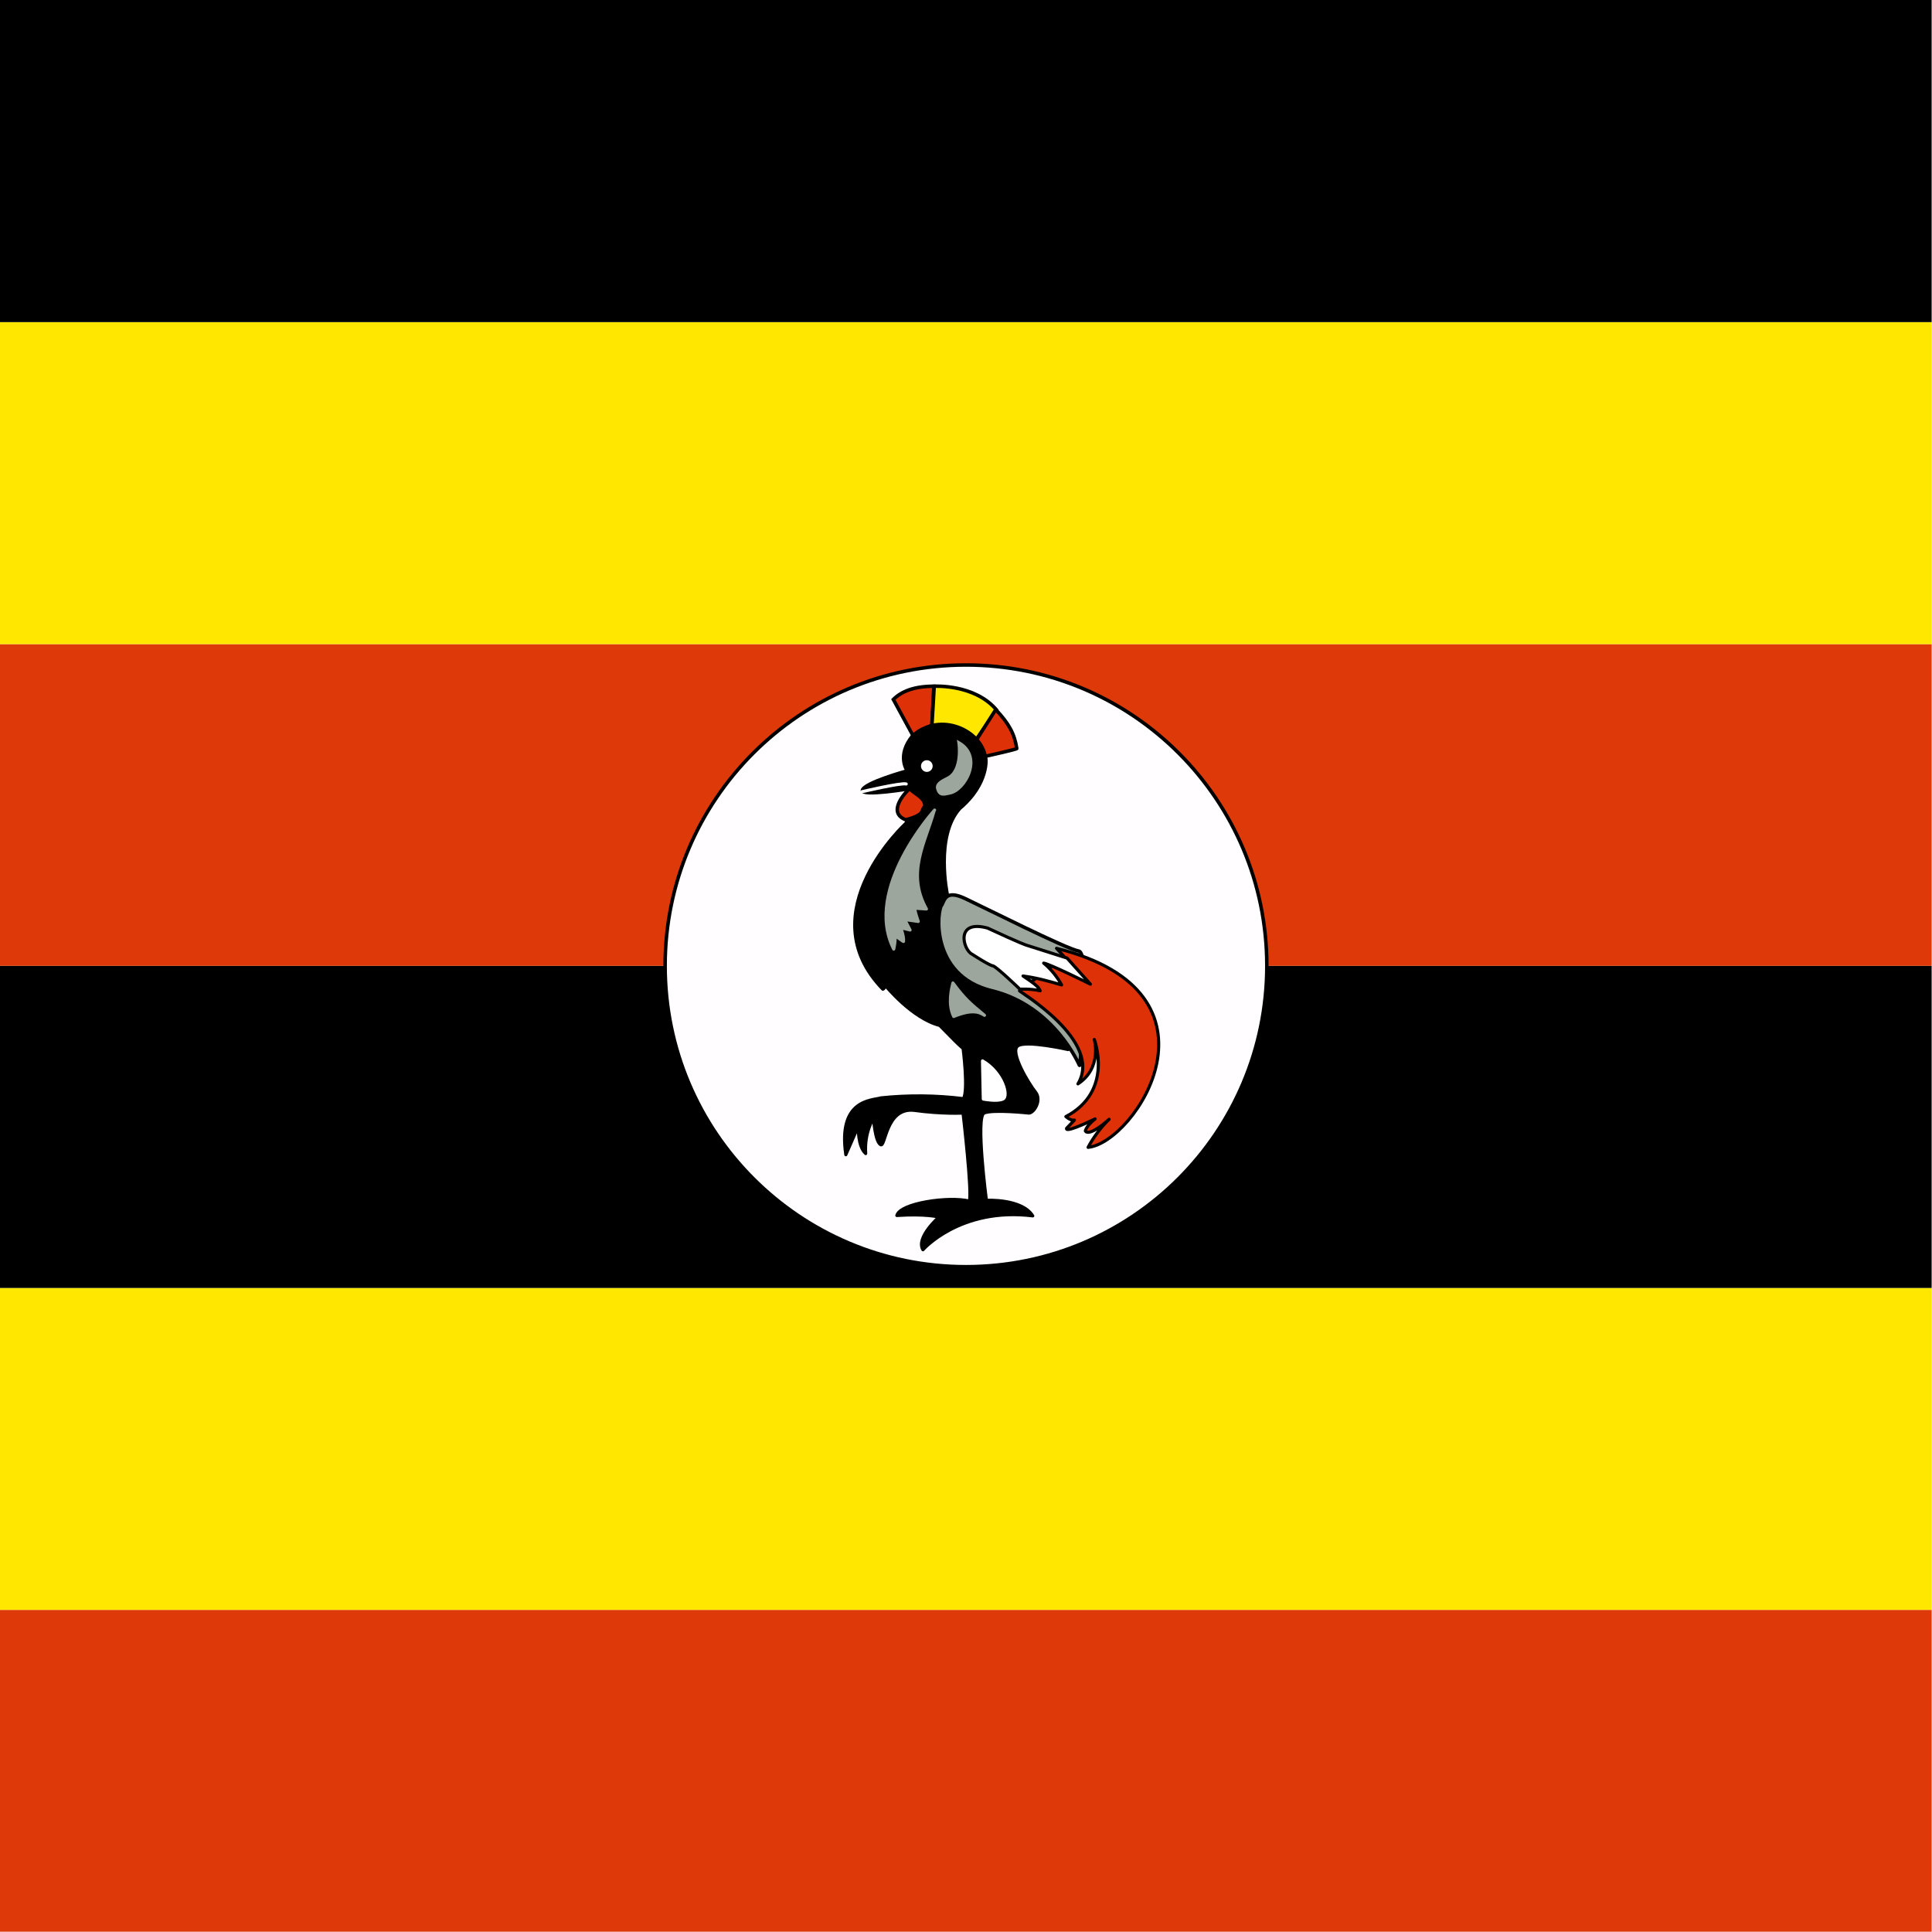
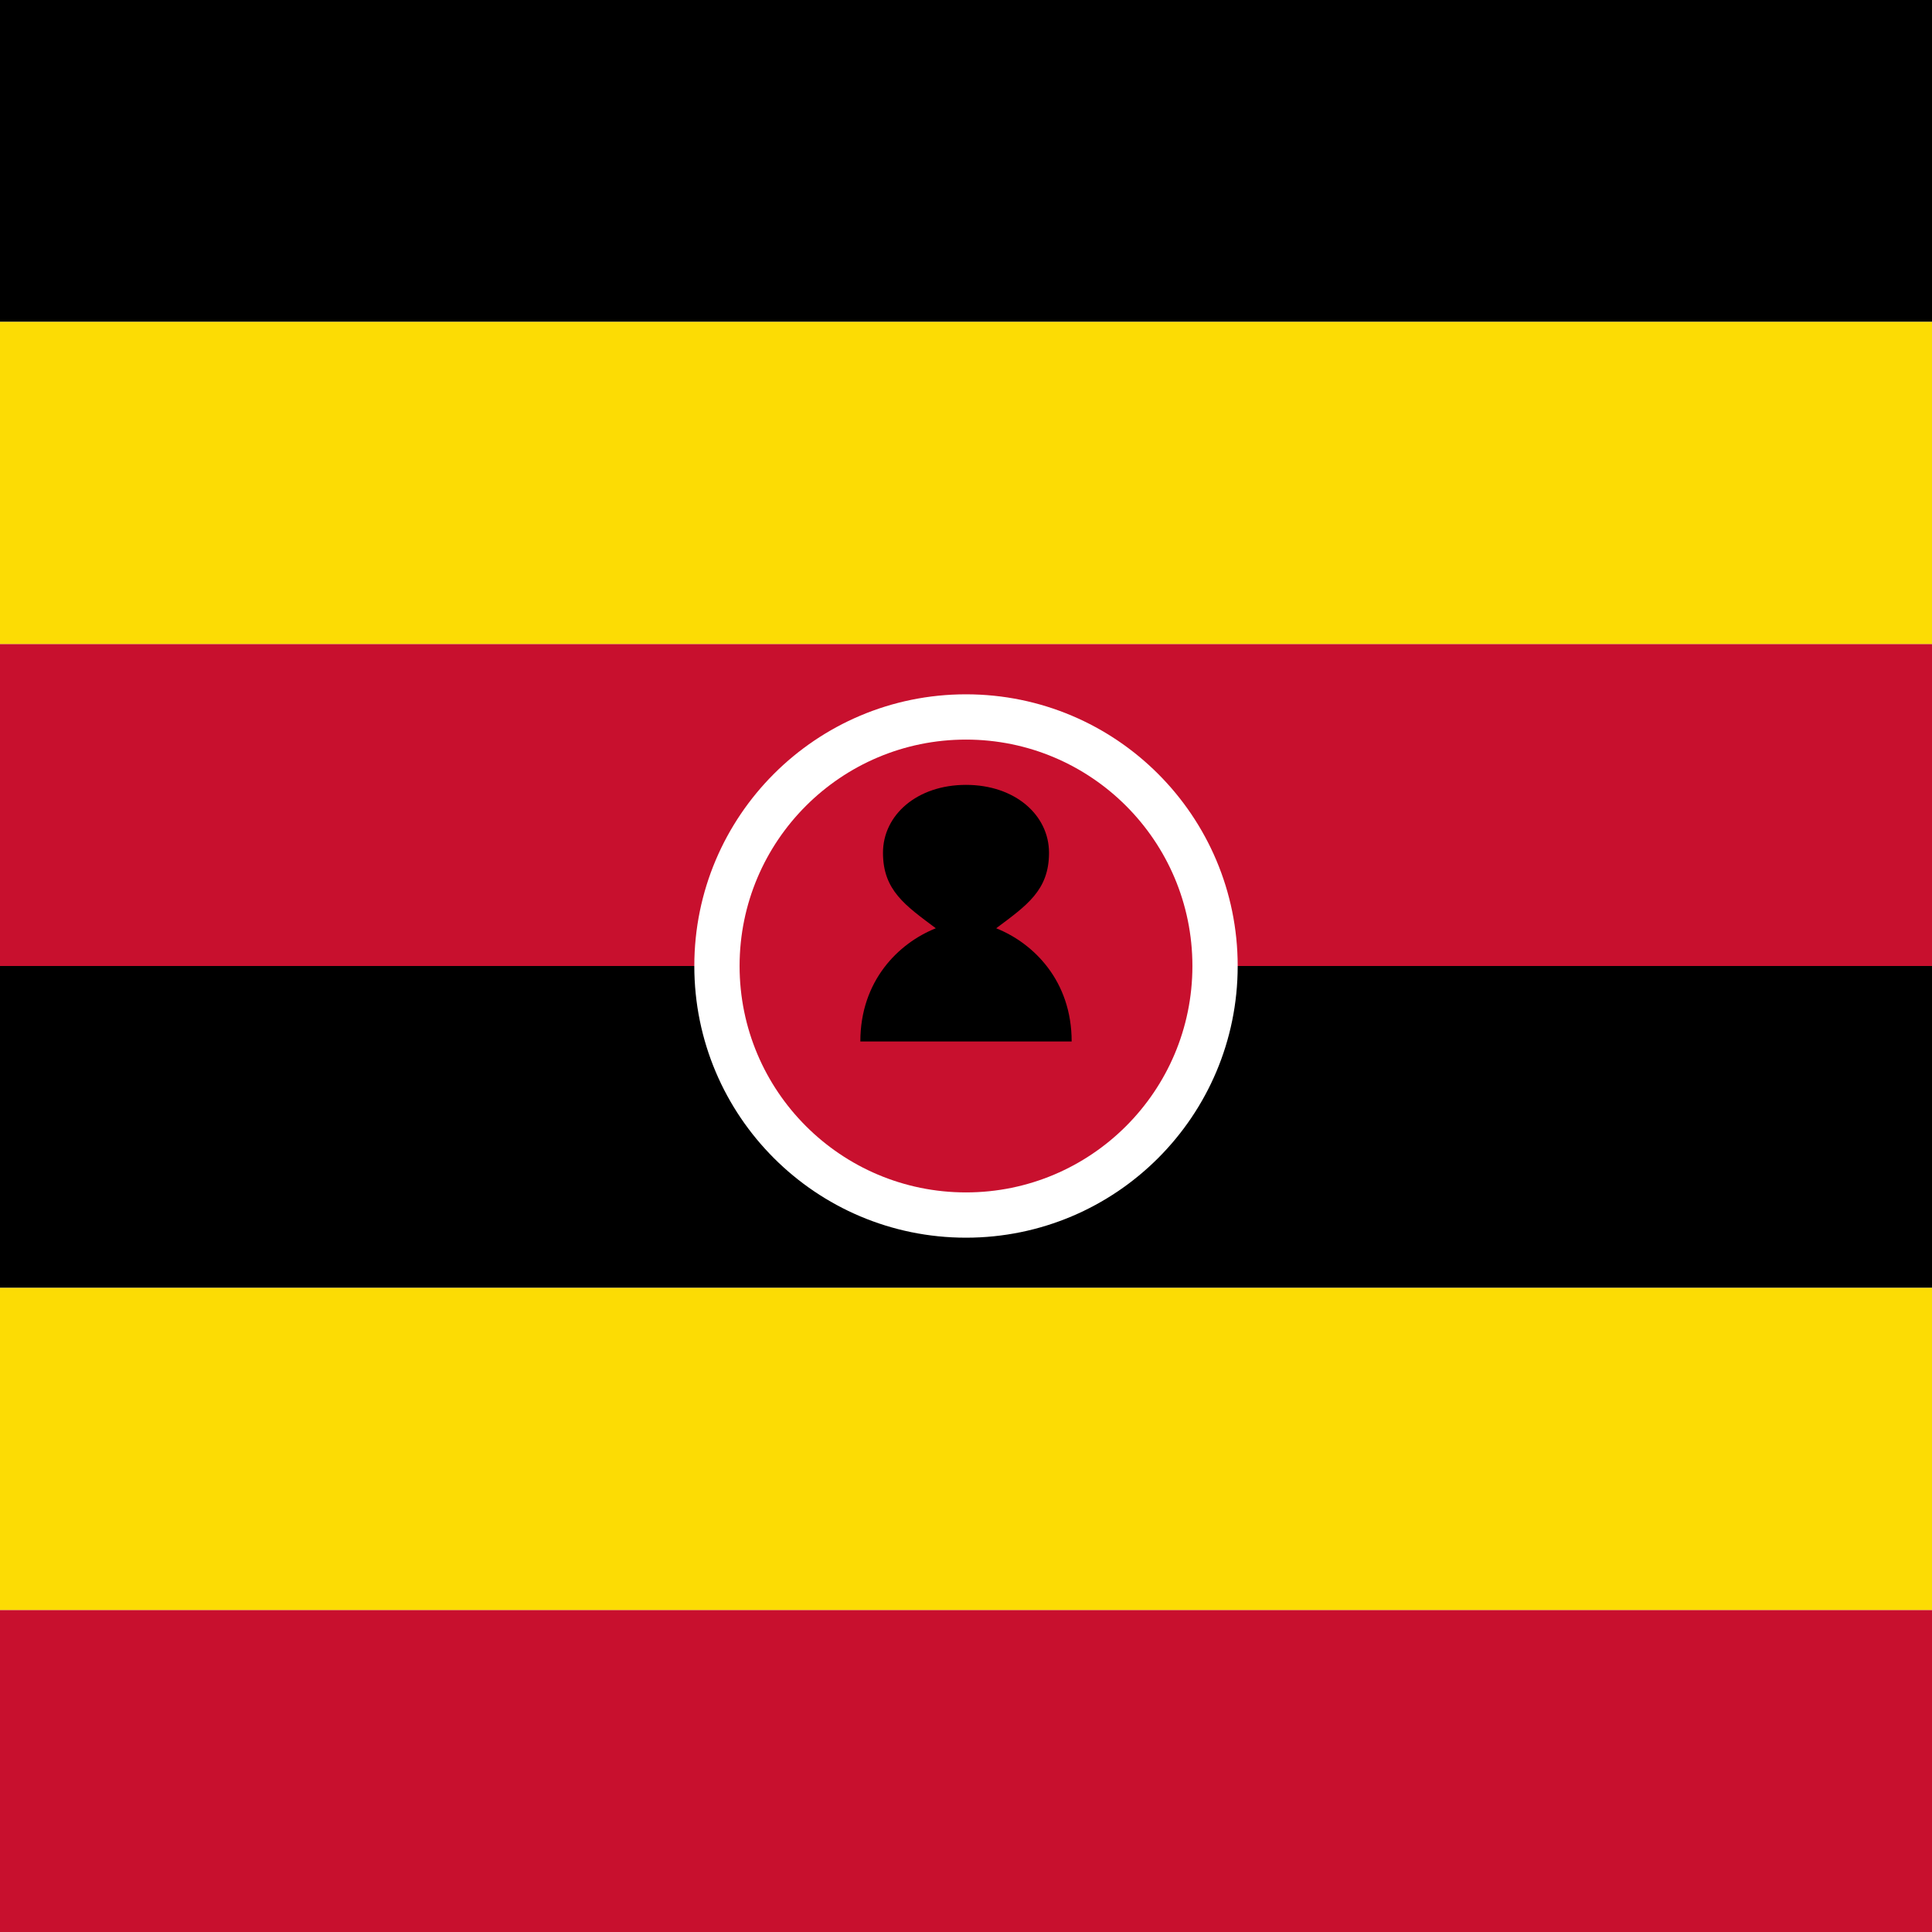
- <svg xmlns="http://www.w3.org/2000/svg" id="flag-icons-ug" viewBox="0 0 512 512">
-   <defs>
-     <clipPath id="ug-a">
-       <path fill-opacity=".7" d="M124 0h496v496H124z" />
-     </clipPath>
-   </defs>
-   <g clip-path="url(#ug-a)" transform="translate(-128)scale(1.0321)">
-     <path fill="#ffe700" fill-rule="evenodd" d="M0 330.7h744v82.7H0z" />
-     <path fill="#000001" fill-rule="evenodd" d="M0 248h744v82.7H0z" />
-     <path fill="#de3908" fill-rule="evenodd" d="M0 165.4h744V248H0z" />
-     <path fill="#ffe700" fill-rule="evenodd" d="M0 82.7h744v82.7H0z" />
-     <path fill="#000001" fill-rule="evenodd" d="M0 0h744v82.7H0z" />
-     <path fill="#fffdff" fill-rule="evenodd" stroke="#000" stroke-width=".9" d="M449.3 248a77.2 77.2 0 1 1-154.5 0 77.2 77.2 0 0 1 154.5 0z" />
-     <path fill="#de3108" fill-rule="evenodd" stroke="#000" stroke-width=".9" d="m358.4 188.8-5-9.2c2-2 5.2-3.4 10.4-3.4l-.5 10z" />
-     <path fill="#ffe700" fill-rule="evenodd" stroke="#000" stroke-width=".9" d="m363.3 186.4.6-10.2s10.4-.6 16 6.1l-5.5 8z" />
-     <path fill="#de3108" fill-rule="evenodd" stroke="#000" stroke-width=".9" d="m374.6 190.2 5.1-8c3.4 3.6 4.8 6.2 5.4 10 0 .2-8.1 2-8.1 2z" />
-     <path fill-rule="evenodd" stroke="#000" stroke-linecap="round" stroke-linejoin="round" stroke-width=".8" d="M361 320.9s9.6-11 28.2-8.7c-2.8-4.5-11.9-4-11.9-4s-2.8-21.4-.6-22.4 11.5 0 11.5 0c1.3 0 3.4-3.3 1.7-5.4s-6.6-10.2-4.6-11.8 13 .9 13 .9l-31-39.8s-3.2-15 3.2-22.1c7.6-6.4 6.8-13.2 6.6-13.1-1-7-11.6-12-18.8-5.6-4.2 5.1-1.4 9-1.4 9s-11 3-11.5 5c-.4 1.8 12.5-.4 12.5-.4l-1.2 8.8s-25.2 23-6 42.7c.3 0 .7-.9.7-.9s6.8 8.4 13.9 10.2c6.7 6.9 6 5.8 6 5.8s1.4 10.8.1 13a93 93 0 0 0-21.2-.2c-2.3.7-11.1.3-9 14.6l3.2-7.3s-.2 5.2 1.9 7c-.4-5.4 2-9.1 2-9.1s.4 6 1.8 6.8c1.3 1 1.3-9.6 8.6-8.8 7.3 1 12.6.7 12.6.7s2.4 20.6 1.6 22.6c-5.2-1.3-17.8.5-18.6 3.7 7.4-.5 10.8.4 10.8.4s-6 5.3-4.1 8.4" />
-     <path fill="#9ca69c" fill-rule="evenodd" stroke="#9ca69c" stroke-linecap="round" stroke-linejoin="round" stroke-width=".8" d="M364 208s-18.4 20.2-10.5 35.7c.5-2.2.3-3.5.5-3.4-.4-.3 2.3 1.8 2 1.4.2-1.1-.7-3.5-.7-3.5l2.4.6-1.4-2.7 3.5.5s-1.2-3.4-.8-3.4l2.9.2c-5.2-9.3-.3-17 2-25.3z" />
-     <path fill="#9ca69c" fill-rule="evenodd" stroke="#9ca69c" stroke-width=".9" d="M370.3 190.8s1 7-2.8 9c-.6.4-3 1.2-2.7 2.6.5 1.9 1.5 1.5 3 1.2 4-.7 8.6-9.2 2.5-12.8z" />
-     <path fill="#fff" fill-rule="evenodd" d="M363.5 196.7a1.5 1.5 0 1 1-3 0 1.5 1.5 0 0 1 3 0" />
-     <path fill="#de3108" fill-rule="evenodd" stroke="#000" stroke-width=".9" d="M357.6 202.5c-1 .8-6 6.1-1 8 5.2-1.4 3.7-2.3 4.9-3.5 0-2.3-2.6-3-3.9-4.5z" />
-     <path fill="#9ca69c" fill-rule="evenodd" stroke="#9ca69c" stroke-linecap="round" stroke-linejoin="round" stroke-width=".8" d="M368.7 252.4c-.3 1.2-1.4 5.4.2 8.6 4.4-1.8 6.4-1.3 7.9-.3-3.6-3-5-4.1-8.1-8.3" />
-     <path fill="#fff" fill-rule="evenodd" stroke="#fff" stroke-linecap="round" stroke-linejoin="round" stroke-width=".8" d="m376.3 272.4.2 9.8s3.5.7 5 0c1.6-.6 0-6.8-5.2-9.8" />
-     <path fill="#9ca69c" fill-rule="evenodd" stroke="#000" stroke-width=".9" d="M401.2 273.6s-6.4-15.3-22.5-19.2-14.1-21-12.8-22.1c.7-1.5 1.2-3.8 5.9-1.6s26.1 13 29.2 13.5.4 29.8.2 29.4z" />
-     <path fill="#de3108" fill-rule="evenodd" stroke="#000" stroke-linejoin="round" stroke-width=".8" d="M385.8 254.4c-.3.1 21.6 12.9 15 23.9 6.3-4.1 4.2-11.4 4.2-11.4s5.1 13.3-7.3 19.8c1.4 1.2 2.2.9 2.2.9l-2 2.1s-1 1.6 7.3-2.4c-2.3 1.8-2.5 3.1-2.5 3.1s.7 1.8 6.1-3a30 30 0 0 0-5.4 7.2c12-1.1 37.8-39.7-8.1-51.1l2 2.2z" />
-     <path fill="#fff" fill-rule="evenodd" stroke="#000" stroke-linecap="round" stroke-linejoin="round" stroke-width=".8" d="M386.7 250.6c3 2 4 2.8 4.4 3.8-2.7-.6-5.2-.4-5.2-.4s-5.8-5.6-6.9-6c-.8 0-5.4-3-5.4-3-2.3-1.1-4.4-9 4-6.7 8.8 4.1 10 4.4 10 4.4L398 246l6 6.7s-10.7-5.3-12-5.4c3 2.4 4.6 5.6 4.6 5.6-3.4-1-6.3-1.8-9.9-2.3" />
-     <path fill="none" stroke="#fff" stroke-linecap="round" stroke-width=".8" d="M345.3 203.3s10.2-2.4 11.4-2" />
-     <path fill="#de3908" fill-rule="evenodd" d="M0 413.4h744v82.7H0z" />
-   </g>
+ <svg xmlns="http://www.w3.org/2000/svg" viewBox="0 0 512 512">
+   <path fill="#000" d="M0 0h512v85.3H0z" />
+   <path fill="#fcdc04" d="M0 85.3h512v85.4H0z" />
+   <path fill="#c8102e" d="M0 170.7h512V256H0z" />
+   <path fill="#000" d="M0 256h512v85.3H0z" />
+   <path fill="#fcdc04" d="M0 341.3h512v85.4H0z" />
+   <path fill="#c8102e" d="M0 426.7h512V512H0z" />
+   <circle cx="256" cy="256" r="72" fill="#fff" />
+   <circle cx="256" cy="256" r="60" fill="#c8102e" />
+   <path fill="#000" d="M256 208c-13 0-22 8-22 18s6 14 14 20c-10 4-20 14-20 30h56c0-16-10-26-20-30 8-6 14-10 14-20s-9-18-22-18z" />
</svg>
